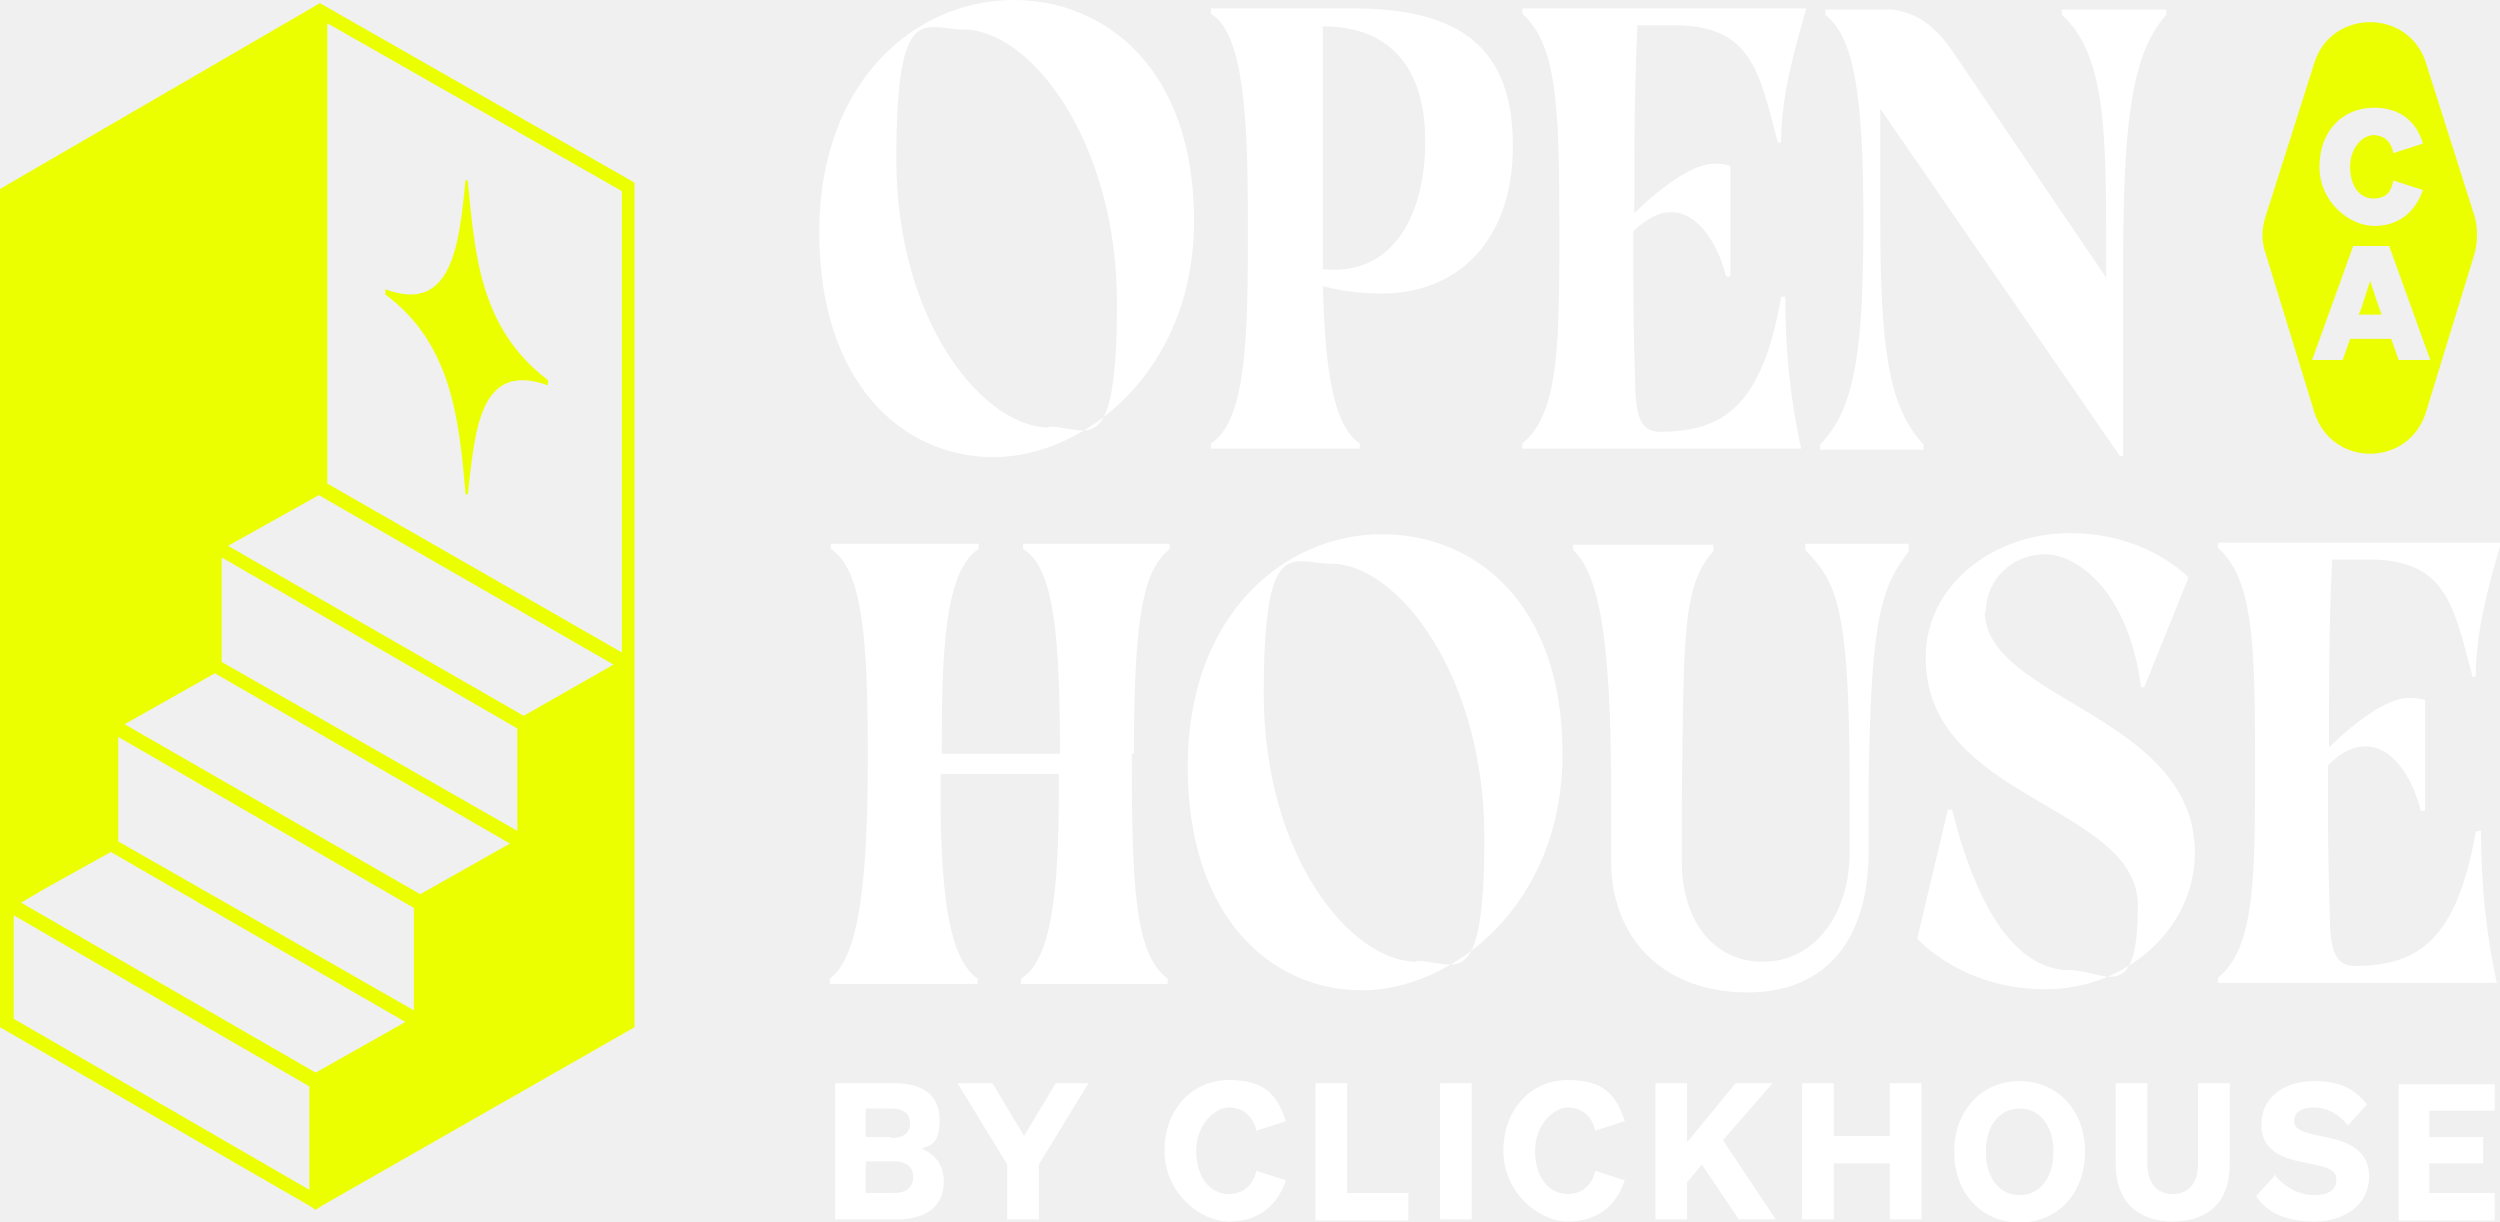
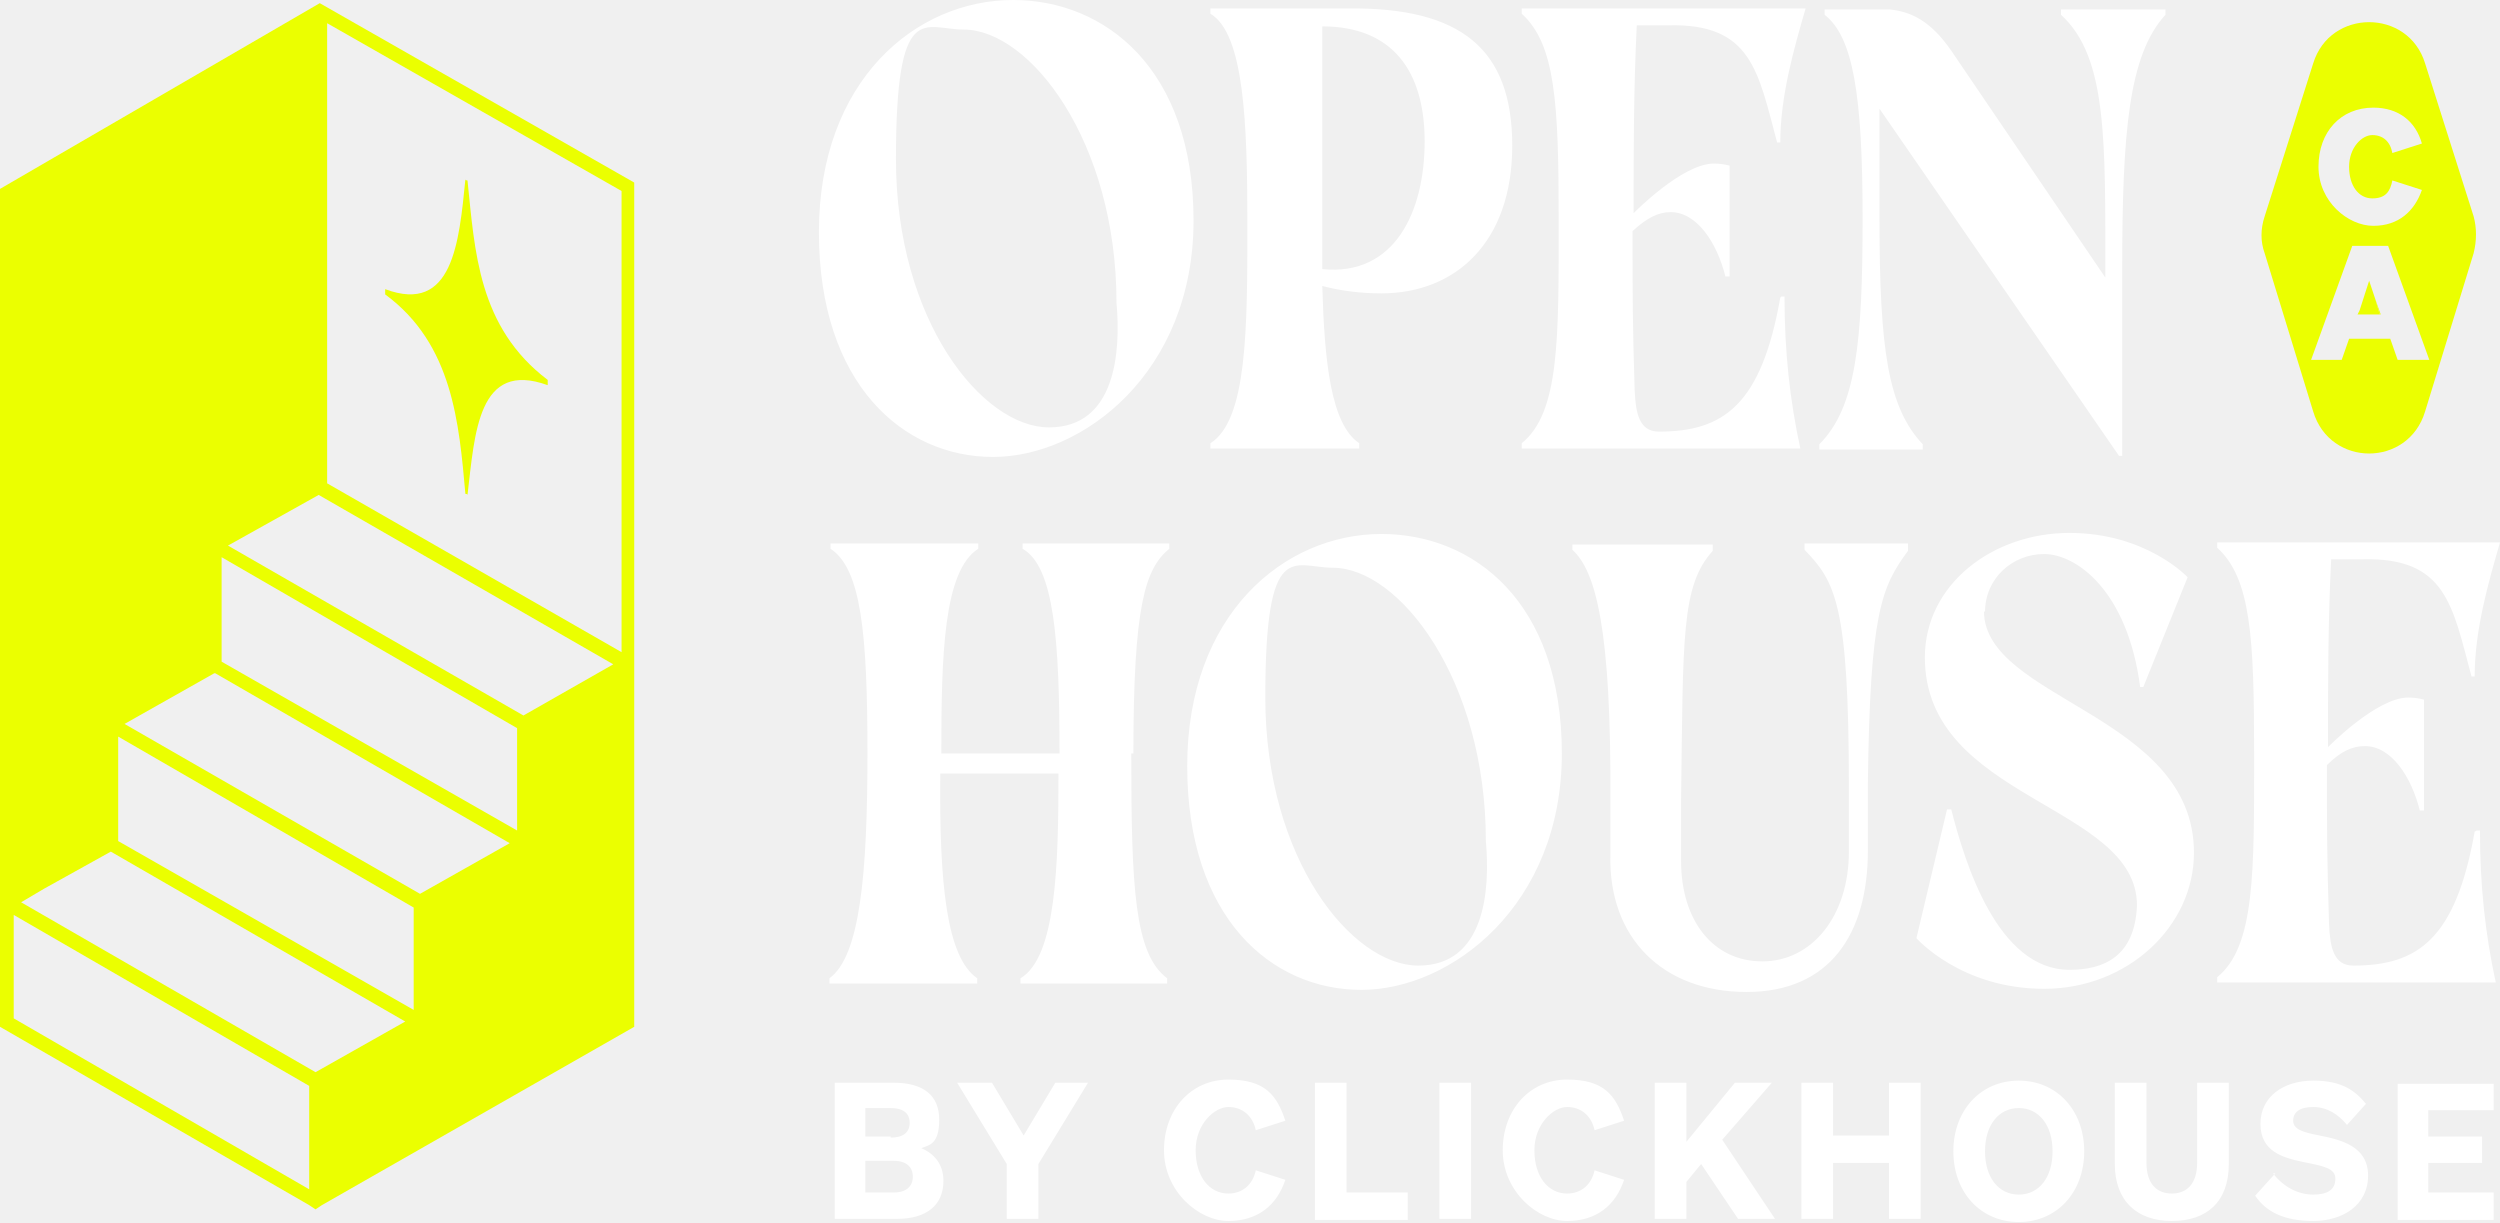
- <svg xmlns="http://www.w3.org/2000/svg" id="Layer_1" data-name="Layer 1" viewBox="0 0 236.8 115.7">
-   <defs>
-     <style>
-       .cls-1{fill:#ebff00}.cls-2{fill:#fff}
-     </style>
-   </defs>
-   <path d="M96 0c-9.2 0-18.4 7.6-18.4 22s8 21.3 16.5 21.3 19-8 19-22.4S104.7 0 96 0Zm3.4 40.5c-6.3 0-14.5-10.1-14.5-25.4s2.7-12.3 6.4-12.3c6.3 0 14.5 10.6 14.5 25.9s-2.8 11.7-6.5 11.7ZM127.7.8h-13v.5c3.2 1.9 3.5 10.4 3.5 19.9 0 9.9 0 18.6-3.5 20.8v.5h14.1V42c-2.7-1.8-3.3-7.8-3.5-14.9 1.9.5 3.8.7 5.6.7 7 0 12.4-4.8 12.4-14S138.4.7 127.8.8Zm-2.4 24.7v-23c6.7 0 9.7 4.3 9.7 10.9s-2.8 12.8-9.7 12.1Zm43.4 2.7c-1.8 10.2-5.4 12.7-11.5 12.7-1.9 0-2.2-1.8-2.3-3.9-.2-6.5-.2-8.8-.2-15.1 1.3-1.2 2.4-1.8 3.6-1.8 2.5 0 4.4 2.9 5.2 6.1h.4V15.7s-.6-.2-1.5-.2c-3 0-7.6 4.7-7.6 4.7 0-5.9 0-11.7.3-17.8h3c7.9-.2 8.5 4.4 10.3 11.1h.3c0-4.4 1.3-8.9 2.4-12.7h-26.9v.5c3.2 2.9 3.5 8.5 3.5 19.6s.1 18.2-3.5 21.1v.5h26.4c-1-4.6-1.5-9.2-1.5-14.4h-.3ZM205.2.9h-9.9v.5c4.4 4 4.2 11.9 4.2 24.9L184.9 4.8c-2-2.9-3.9-3.7-5.8-3.9h-6.2v.5c2.7 2.1 3.6 7.6 3.6 19.3s-.6 17.9-4.1 21.4v.5h9.8v-.5c-3.3-3.5-4.1-9-4.1-21.4V10.3l22.7 32.9h.3V25.6c0-13 .6-20.4 4.1-24.2V.9Zm-97.8 70.5c0-14 1.1-17.5 3.4-19.4v-.5H96.9v.5c3 1.7 3.5 8.7 3.5 19.4H89.2c0-9.3.2-17.3 3.5-19.4v-.5h-14v.5c2.9 1.9 3.5 8 3.5 19.4s-.7 19.2-3.6 21.3v.5h14v-.5c-2.9-2-3.6-8.9-3.5-19.4h11.2c0 8.6-.2 17.4-3.6 19.4v.5h13.9v-.5c-3.1-2.3-3.4-8.6-3.4-21.3Zm23.5-20.8c-9.2 0-18.4 7.6-18.4 22s8 21.2 16.5 21.2 19-8 19-22.4-8.4-20.8-17.1-20.8Zm3.3 40.5c-6.3 0-14.5-10.1-14.5-25.4s2.7-12.3 6.4-12.3c6.3 0 14.5 10.6 14.5 25.9S137.8 91 134.1 91Zm46.6-39.6H171v.6c2.9 3 4.2 5.1 4.2 22.5v6.1c0 6.1-3.5 10.4-8.2 10.4s-7.7-3.9-7.7-9.5v-5.9c.2-15.3 0-20.2 3-23.5v-.6H149v.5c2.2 2 3.7 7.4 3.6 23.9v5c-.2 7.9 5 13 12.9 13S177 88.5 177 80.6v-6.4c.2-16.2 1.3-18.6 3.8-22v-.6Zm7.3 6.5c0-3.2 2.6-5.5 5.6-5.5s7.9 3.4 9.1 12.6h.3l4.2-10.4s-3.9-4.2-11.2-4.2-13.7 4.9-13.7 11.8c0 13.5 20.1 13.9 20.1 23.5s-3.2 6.1-6.4 6.1c-6.8 0-9.9-10.1-11.2-15.2h-.4l-2.9 12.2s4.2 4.8 12.1 4.8 14.2-5.9 14.2-12.9c0-13.1-19.9-14.5-19.9-22.9Zm46.4 20.8c-1.8 10.2-5.4 12.7-11.5 12.7-1.9 0-2.2-1.8-2.3-3.9-.2-6.5-.2-8.8-.2-15.1 1.3-1.3 2.4-1.8 3.6-1.8 2.5 0 4.4 2.9 5.2 6.1h.4V66.3s-.6-.2-1.5-.2c-3 0-7.6 4.7-7.6 4.7 0-6 0-11.7.3-17.8h3c7.9-.2 8.5 4.4 10.3 11.1h.3c0-4.4 1.3-8.9 2.4-12.7h-26.8v.5c3.2 2.9 3.5 8.5 3.5 19.6s.1 18.2-3.5 21.1v.5h26.4c-1-4.6-1.5-9.2-1.5-14.4h-.3Z" class="cls-2" />
-   <path d="M30.3.3 0 17.9v79.4l29.3 16.9.6.4.6-.4 29.6-16.9v-80L30.3.3ZM2 85.5l2.2-1.3 6.3-3.5 27.9 16.1-8.5 4.8L2 85.5Zm18.4-21.7 27.9 16.1-8.5 4.8-28-16.1 8.5-4.8Zm-9.2 15.8v-9.8l28 16.2v9.7l-28-16Zm37.8-.9-28-16v-9.9L49 69v9.7Zm9.2-15.8-8.6 4.9-28-16.1 8.6-4.8 28 16.1Zm.7-44.8v43.7L31 45.8V2.2l27.9 15.9Zm-29.6 94.6-28-16.2v-9.8l28 16.2v9.8Z" class="cls-1" />
-   <path d="M44.1 46.8s.2 0 .2.1c.7-5.9 1-12.8 7.6-10.4V36c-6.6-5-6.9-12.2-7.6-18.9 0 0-.2 0-.2-.1-.6 6-1.2 12.8-7.6 10.4v.5c6.4 4.7 7 12.2 7.6 18.9Zm181.5-17-.5-1.4.4 1.4h.1zm-2.2 0 .2-.4-.2.4z" class="cls-1" />
-   <path d="M234.4 20.5 229.8 6c-1.6-5.2-9-5.2-10.6 0l-4.6 14.5c-.4 1.2-.4 2.4 0 3.5l4.6 15c1.6 5.3 9 5.3 10.6 0l4.6-15c.3-1.2.3-2.4 0-3.5Zm-9.5-10.3c2.4 0 4 1.3 4.6 3.4l-2.8.9c-.2-1.1-.9-1.7-1.9-1.7s-2.2 1.2-2.2 3 .9 3 2.2 3 1.7-.7 1.9-1.7l2.8.9c-.7 2-2.2 3.4-4.6 3.4s-5.2-2.3-5.2-5.6 2.1-5.6 5.2-5.6Zm2.3 23.9-.7-2h-3.9l-.7 2H219l3.9-10.8h3.4l3.9 10.8h-3Z" class="cls-1" />
-   <path d="m225.1 28.4-.6-1.8-.9 2.8-.2.4h2.1l-.4-1.4z" class="cls-1" />
-   <path d="M79.1 102.6h5.6c2.8 0 4.3 1.2 4.3 3.5s-.9 2.4-1.7 2.7c1.2.5 2.1 1.5 2.1 3.1 0 2.3-1.6 3.6-4.4 3.6h-5.9v-12.9Zm5.3 5.2c1.2 0 1.8-.5 1.8-1.4s-.6-1.4-1.8-1.4H82v2.7h2.4ZM82 113h2.7c1.2 0 1.8-.6 1.8-1.5s-.6-1.5-1.8-1.5H82v2.9Zm17.9-10.4h3.2l-4.7 7.7v5.2h-3v-5.2l-4.7-7.7H94l3 5 3-5Zm16.5 10.5c1.3 0 2.3-.8 2.6-2.2l2.8.9c-.8 2.4-2.6 3.9-5.4 3.9s-6.1-2.8-6.1-6.7 2.6-6.7 6.1-6.7 4.6 1.5 5.4 3.9l-2.8.9c-.3-1.4-1.3-2.2-2.6-2.2s-3.1 1.6-3.1 4.1 1.3 4.1 3.1 4.1Zm8.2-10.5h3V113h5.8v2.6h-8.8v-12.9Zm14.8 12.9h-3v-12.9h3v12.9Zm9.1-2.4c1.3 0 2.3-.8 2.6-2.2l2.8.9c-.8 2.4-2.6 3.9-5.4 3.9s-6.1-2.8-6.1-6.7 2.6-6.7 6.1-6.7 4.6 1.5 5.4 3.9l-2.8.9c-.3-1.4-1.3-2.2-2.6-2.2s-3.1 1.6-3.1 4.1 1.3 4.1 3.1 4.1Zm11.3-4.9 4.6-5.6h3.5l-4.7 5.4 5 7.5h-3.5l-3.5-5.2-1.4 1.7v3.5h-3v-12.9h3v5.6Zm22.2-5.6v12.9h-3v-5.3h-5.3v5.3h-3v-12.9h3v5h5.3v-5h3Zm9.3-.2c3.6 0 6.2 2.8 6.2 6.7s-2.6 6.7-6.2 6.7-6.2-2.8-6.2-6.7 2.6-6.7 6.2-6.7Zm0 2.6c-1.9 0-3.2 1.6-3.2 4.1s1.3 4.1 3.2 4.1 3.2-1.6 3.2-4.1-1.3-4.1-3.2-4.1Zm9.1 5.3v-7.7h3v7.6c0 2 1 2.9 2.4 2.9s2.4-.9 2.4-2.9v-7.6h3v7.7c0 3.6-2.1 5.4-5.4 5.4s-5.4-1.9-5.4-5.4Zm15 .9c1 1.3 2.4 2 3.8 2s2.1-.5 2.1-1.5-1.1-1.2-3.1-1.6c-1.9-.4-4-1-4-3.6s2.2-4.1 5-4.1 4 1 5 2.2l-1.8 2c-.8-1-1.9-1.7-3.2-1.7s-1.9.5-1.9 1.3.9 1.1 2.5 1.4c2 .4 4.6 1 4.6 3.8s-2.4 4.3-5.2 4.3-4.5-.9-5.5-2.4l1.9-2.1Zm20.9-8.6v2.6h-6.2v2.5h5.1v2.5h-5.1v2.8h6.2v2.6h-9.1v-12.9h9.1Z" class="cls-2" />
+ <svg xmlns="http://www.w3.org/2000/svg" width="236.9" height="115.8" viewBox="0 0 236.9 115.8">
+   <g fill="none">
+     <path fill="#FFF" d="M96 0c-9.2 0-18.4 7.6-18.4 22s8 21.3 16.5 21.3 19-8 19-22.4C113.1 6.5 104.7 0 96 0Zm3.4 40.5c-6.3 0-14.5-10.1-14.5-25.4 0-15.3 2.7-12.3 6.4-12.3 6.3 0 14.5 10.6 14.5 25.9.423 4.699-.1 11.8-6.4 11.8ZM127.7.8h-13v.5c3.2 1.9 3.5 10.4 3.5 19.9 0 9.9 0 18.6-3.5 20.8v.5h14.1V42c-2.7-1.8-3.3-7.8-3.5-14.9 1.9.5 3.8.7 5.6.7 7 0 12.4-4.8 12.4-14S138.4.7 127.8.8h-.1Zm-2.4 24.7v-23c6.7 0 9.7 4.3 9.7 10.9 0 6.6-2.8 12.8-9.7 12.1Zm43.4 2.7c-1.8 10.2-5.4 12.7-11.5 12.7-1.9 0-2.2-1.8-2.3-3.9-.2-6.5-.2-8.8-.2-15.1 1.3-1.2 2.4-1.8 3.6-1.8 2.5 0 4.4 2.9 5.2 6.1h.4V15.7s-.6-.2-1.5-.2c-3 0-7.6 4.7-7.6 4.7 0-5.9 0-11.7.3-17.8h3c7.9-.2 8.5 4.4 10.3 11.1h.3c0-4.4 1.3-8.9 2.4-12.7h-26.9v.5c3.2 2.9 3.5 8.5 3.5 19.6 0 11.1.1 18.2-3.5 21.1v.5h26.4c-1-4.6-1.5-9.2-1.5-14.4h-.3l-.1.1ZM205.2.9h-9.9v.5c4.4 4 4.2 11.9 4.2 24.9L184.9 4.8c-2-2.9-3.9-3.7-5.8-3.9h-6.2v.5c2.7 2.1 3.6 7.6 3.6 19.3 0 11.7-.6 17.9-4.1 21.4v.5h9.8v-.5c-3.3-3.5-4.1-9-4.1-21.4V10.3l22.7 32.9h.3V25.6c0-13 .6-20.4 4.1-24.2V.9Zm-97.8 70.5c0-14 1.1-17.5 3.4-19.4v-.5H96.9v.5c3 1.7 3.5 8.7 3.5 19.4H89.2c0-9.3.2-17.3 3.5-19.4v-.5h-14v.5c2.9 1.9 3.5 8 3.5 19.4 0 11.4-.7 19.2-3.6 21.3v.5h14v-.5c-2.9-2-3.6-8.9-3.5-19.4h11.2c0 8.6-.2 17.4-3.6 19.4v.5h13.9v-.5c-3.1-2.3-3.4-8.6-3.4-21.3h.2Zm23.5-20.8c-9.2 0-18.4 7.6-18.4 22s8 21.2 16.5 21.2 19-8 19-22.4c0-14.4-8.4-20.8-17.1-20.8Zm3.5 40.9c-6.3 0-14.5-10.1-14.5-25.4 0-15.3 2.7-12.3 6.4-12.3 6.3 0 14.5 10.6 14.5 25.9.423 4.699-.1 11.8-6.4 11.8Zm46.4-40H171v.6c2.9 3 4.2 5.1 4.2 22.5v6.1c0 6.1-3.5 10.4-8.2 10.4-4.7 0-7.7-3.9-7.7-9.5v-5.9c.2-15.3 0-20.2 3-23.5v-.6H149v.5c2.2 2 3.7 7.4 3.6 23.9v5c-.2 7.9 5 13 12.9 13S177 88.5 177 80.6v-6.4c.2-16.2 1.3-18.6 3.8-22v-.7Zm7.3 6.5c0-3.2 2.6-5.5 5.6-5.5 3 0 7.9 3.4 9.1 12.6h.3l4.2-10.4s-3.9-4.2-11.2-4.2c-7.3 0-13.7 4.9-13.7 11.8 0 13.5 20.1 13.9 20.1 23.5-.2 4.893-3.2 6.1-6.4 6.1-6.8 0-9.9-10.1-11.2-15.2h-.4l-2.9 12.2s4.2 4.8 12.1 4.8c7.9 0 14.2-5.9 14.2-12.9 0-13.1-19.9-14.5-19.9-22.9l.1.1Zm46.4 20.8c-1.8 10.2-5.4 12.7-11.5 12.7-1.9 0-2.2-1.8-2.3-3.9-.2-6.5-.2-8.8-.2-15.1 1.3-1.3 2.4-1.8 3.6-1.8 2.5 0 4.4 2.9 5.2 6.1h.4V66.3s-.6-.2-1.5-.2c-3 0-7.6 4.7-7.6 4.7 0-6 0-11.7.3-17.8h3c7.9-.2 8.5 4.4 10.3 11.1h.3c0-4.4 1.3-8.9 2.4-12.7h-26.8v.5c3.2 2.9 3.5 8.5 3.5 19.6 0 11.1.1 18.2-3.5 21.1v.5h26.4c-1-4.6-1.5-9.2-1.5-14.4h-.3l-.2.1Z" />
+     <path fill="#EBFF00" d="M30.3.3 0 17.9v79.4l29.3 16.9.6.4.6-.4 29.6-16.9v-80L30.3.3ZM2 85.5l2.2-1.3 6.3-3.5 27.9 16.1-8.5 4.8L2 85.5Zm18.4-21.7 27.9 16.1-8.5 4.8-28-16.1 8.5-4.8h.1Zm-9.2 15.8v-9.8l28 16.2v9.7l-28-16v-.1Zm37.8-.9-28-16v-9.9L49 69v9.7Zm9.2-15.8-8.6 4.9-28-16.1 8.6-4.8 28 16.1v-.1Zm.7-44.8v43.7L31 45.8V2.2l27.9 15.9Zm-29.6 94.6-28-16.2v-9.8l28 16.2v9.8Z" />
+     <path fill="#EBFF00" d="M44.1 46.8s.2 0 .2.1c.7-5.9 1-12.8 7.6-10.4V36c-6.6-5-6.9-12.2-7.6-18.9 0 0-.2 0-.2-.1-.6 6-1.2 12.8-7.6 10.4v.5c6.4 4.7 7 12.2 7.6 18.9Zm181.5-17-.5-1.4.4 1.4h.1Zm-2.2 0 .2-.4-.2.4Z" />
+     <path fill="#EBFF00" d="M234.4 20.5 229.8 6c-1.6-5.2-9-5.2-10.6 0l-4.6 14.5c-.4 1.2-.4 2.4 0 3.5l4.6 15c1.6 5.3 9 5.3 10.6 0l4.6-15c.3-1.2.3-2.4 0-3.5Zm-9.5-10.3c2.4 0 4 1.3 4.6 3.4l-2.8.9c-.2-1.1-.9-1.7-1.9-1.7-1 0-2.2 1.2-2.2 3s.9 3 2.2 3c1.3 0 1.7-.7 1.9-1.7l2.8.9c-.7 2-2.2 3.4-4.6 3.4-2.4 0-5.2-2.3-5.2-5.6s2.1-5.6 5.2-5.6Zm2.3 23.9-.7-2h-3.9l-.7 2H219l3.9-10.8h3.4l3.9 10.8h-3Z" />
+     <path fill="#EBFF00" d="m225.1 28.4-.6-1.8-.9 2.8-.2.4h2.1z" />
+     <path fill="#FFF" d="M79.1 102.6h5.6c2.8 0 4.3 1.2 4.3 3.5s-.9 2.4-1.7 2.7c1.2.5 2.1 1.5 2.1 3.1 0 2.3-1.6 3.6-4.4 3.6h-5.9v-12.9Zm5.3 5.2c1.2 0 1.8-.5 1.8-1.4 0-.9-.6-1.4-1.8-1.4H82v2.7h2.4v.1ZM82 113h2.7c1.2 0 1.8-.6 1.8-1.5s-.6-1.5-1.8-1.5H82v3Zm17.9-10.4h3.2l-4.7 7.7v5.2h-3v-5.2l-4.7-7.7H94l3 5 3-5h-.1Zm16.5 10.5c1.3 0 2.3-.8 2.6-2.2l2.8.9c-.8 2.4-2.6 3.9-5.4 3.9-2.8 0-6.1-2.8-6.1-6.7 0-3.9 2.6-6.7 6.1-6.7 3.5 0 4.6 1.5 5.4 3.9l-2.8.9c-.3-1.4-1.3-2.2-2.6-2.2s-3.1 1.6-3.1 4.1c0 2.5 1.3 4.1 3.1 4.1Zm8.2-10.5h3V113h5.8v2.6h-8.8v-13Zm14.8 12.9h-3v-12.9h3v12.9Zm9.1-2.4c1.3 0 2.3-.8 2.6-2.2l2.8.9c-.8 2.4-2.6 3.9-5.4 3.9-2.8 0-6.1-2.8-6.1-6.7 0-3.9 2.6-6.7 6.1-6.7 3.5 0 4.6 1.5 5.4 3.9l-2.8.9c-.3-1.4-1.3-2.2-2.6-2.2s-3.1 1.6-3.1 4.1c0 2.5 1.3 4.1 3.1 4.1Zm11.3-4.9 4.6-5.6h3.5l-4.7 5.4 5 7.5h-3.5l-3.5-5.2-1.4 1.7v3.5h-3v-12.9h3v5.6Zm22.2-5.6v12.9h-3v-5.3h-5.3v5.3h-3v-12.9h3v5h5.3v-5h3Zm9.3-.2c3.6 0 6.2 2.8 6.2 6.7 0 3.9-2.6 6.7-6.2 6.7s-6.2-2.8-6.2-6.7c0-3.9 2.6-6.7 6.2-6.7Zm0 2.6c-1.9 0-3.2 1.6-3.2 4.1 0 2.5 1.3 4.1 3.2 4.1 1.9 0 3.2-1.6 3.2-4.1 0-2.5-1.3-4.1-3.2-4.1Zm9.1 5.3v-7.7h3v7.6c0 2 1 2.9 2.4 2.9s2.4-.9 2.4-2.9v-7.6h3v7.7c0 3.6-2.1 5.4-5.4 5.4-3.3 0-5.4-1.9-5.4-5.4Zm15 .9c1 1.3 2.4 2 3.8 2s2.1-.5 2.1-1.5-1.1-1.2-3.1-1.6c-1.9-.4-4-1-4-3.6s2.2-4.1 5-4.1 4 1 5 2.2l-1.8 2c-.8-1-1.9-1.7-3.2-1.7-1.3 0-1.9.5-1.9 1.3s.9 1.1 2.5 1.4c2 .4 4.6 1 4.6 3.8s-2.4 4.3-5.2 4.3c-2.8 0-4.5-.9-5.5-2.4l1.9-2.1h-.2Zm20.9-8.6v2.6h-6.2v2.5h5.1v2.5h-5.1v2.8h6.2v2.6h-9.1v-12.9h9.1v-.1Z" />
+   </g>
</svg>
